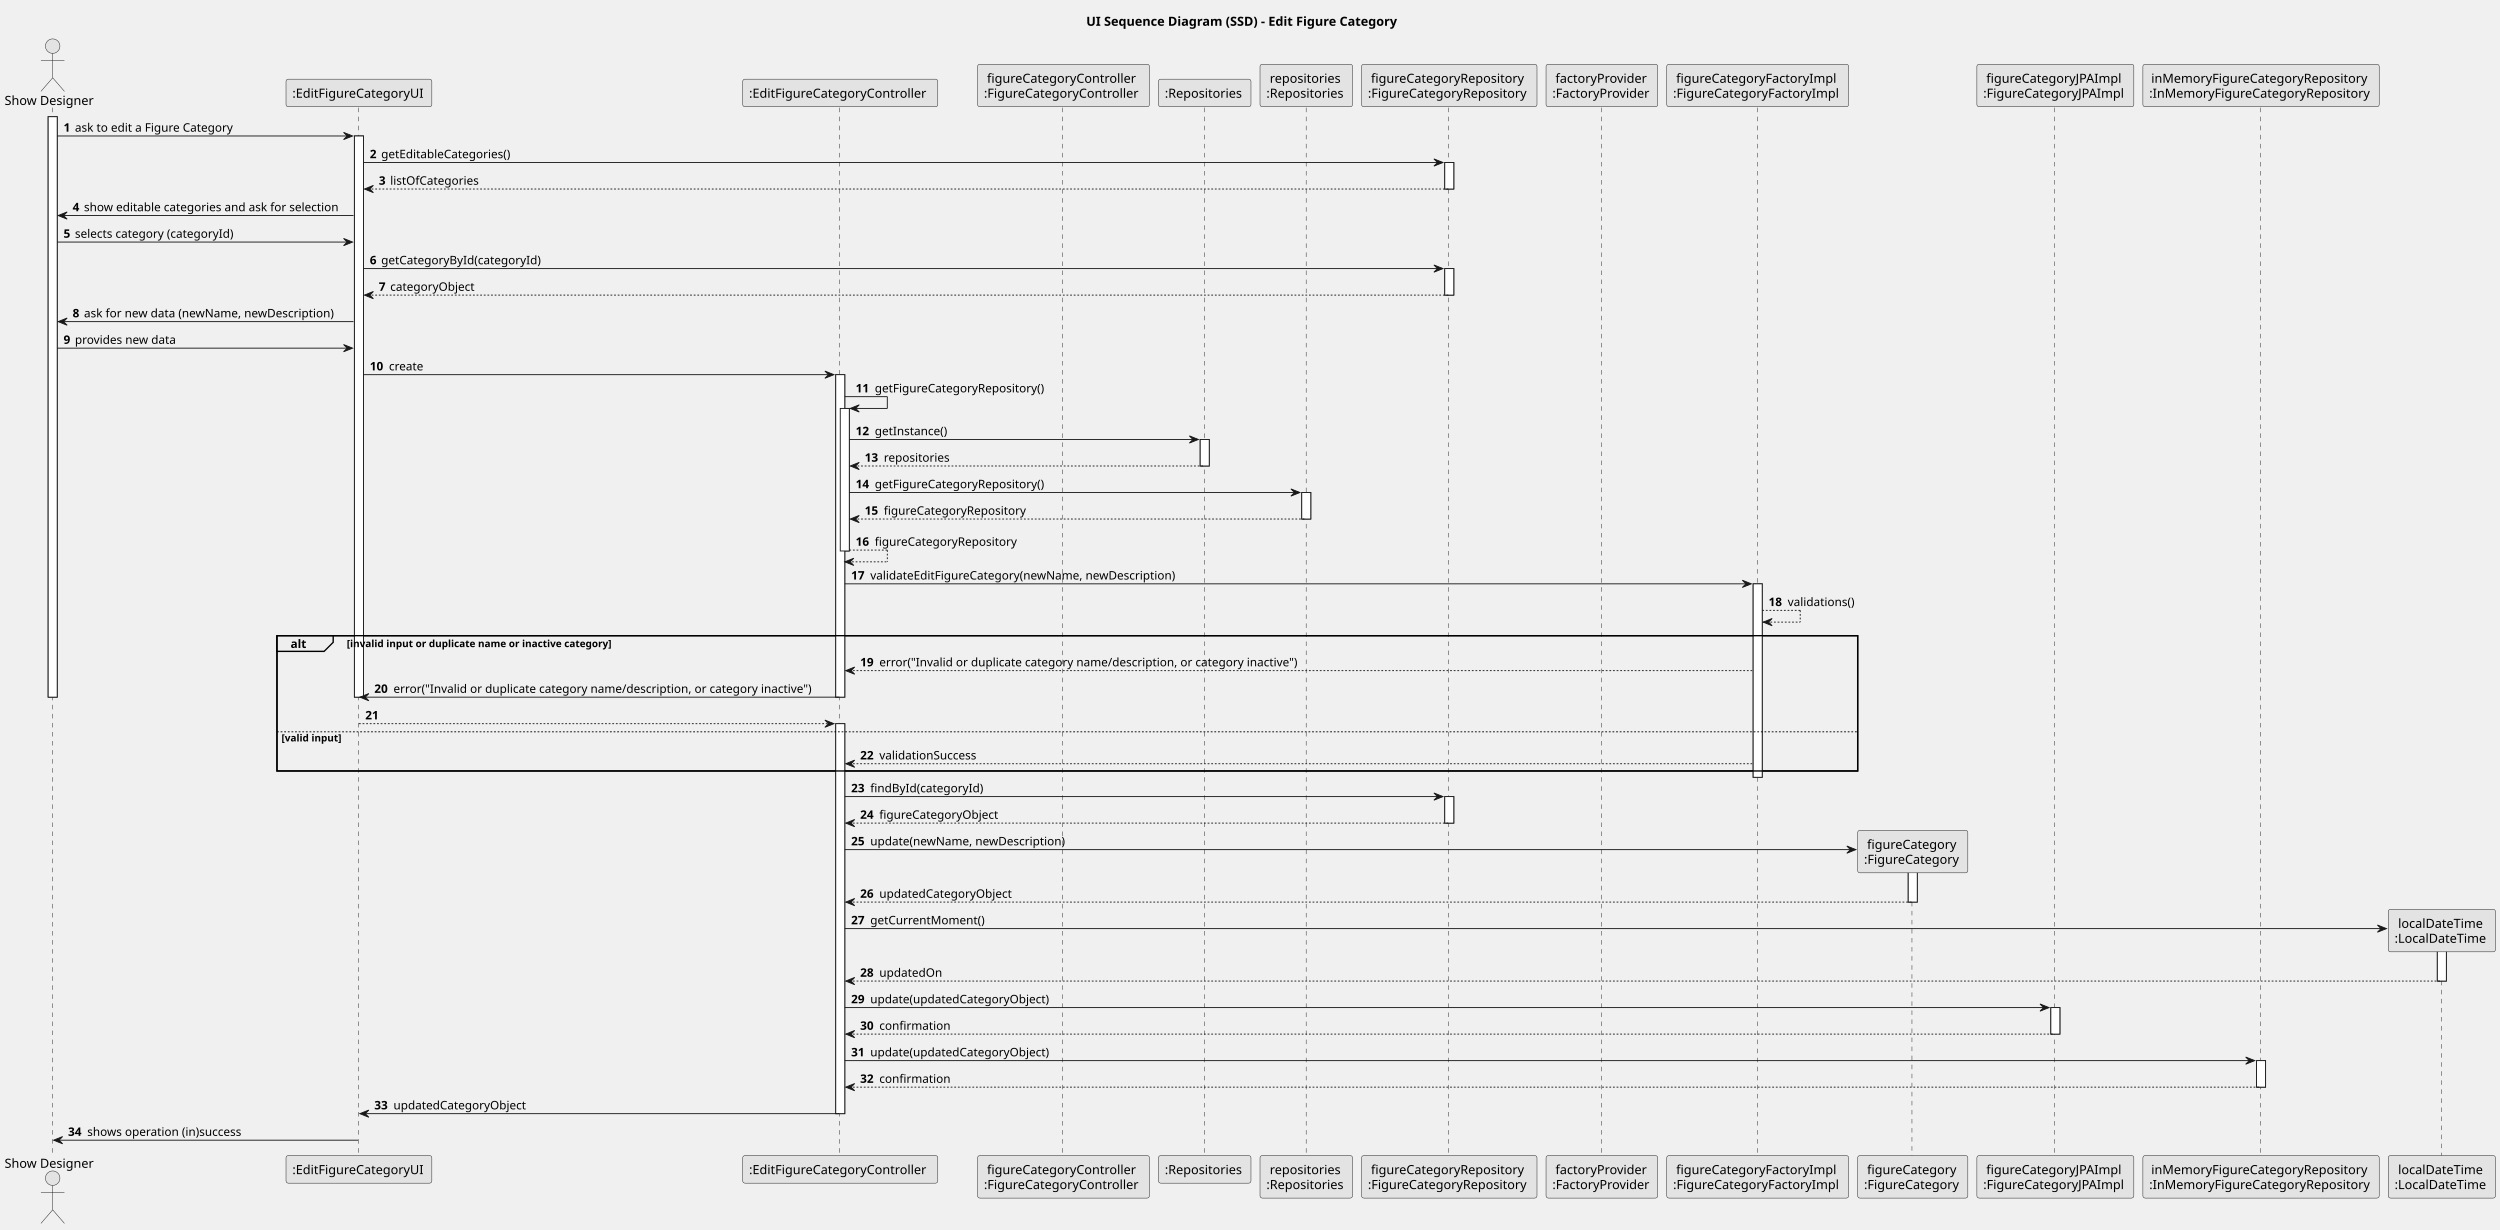
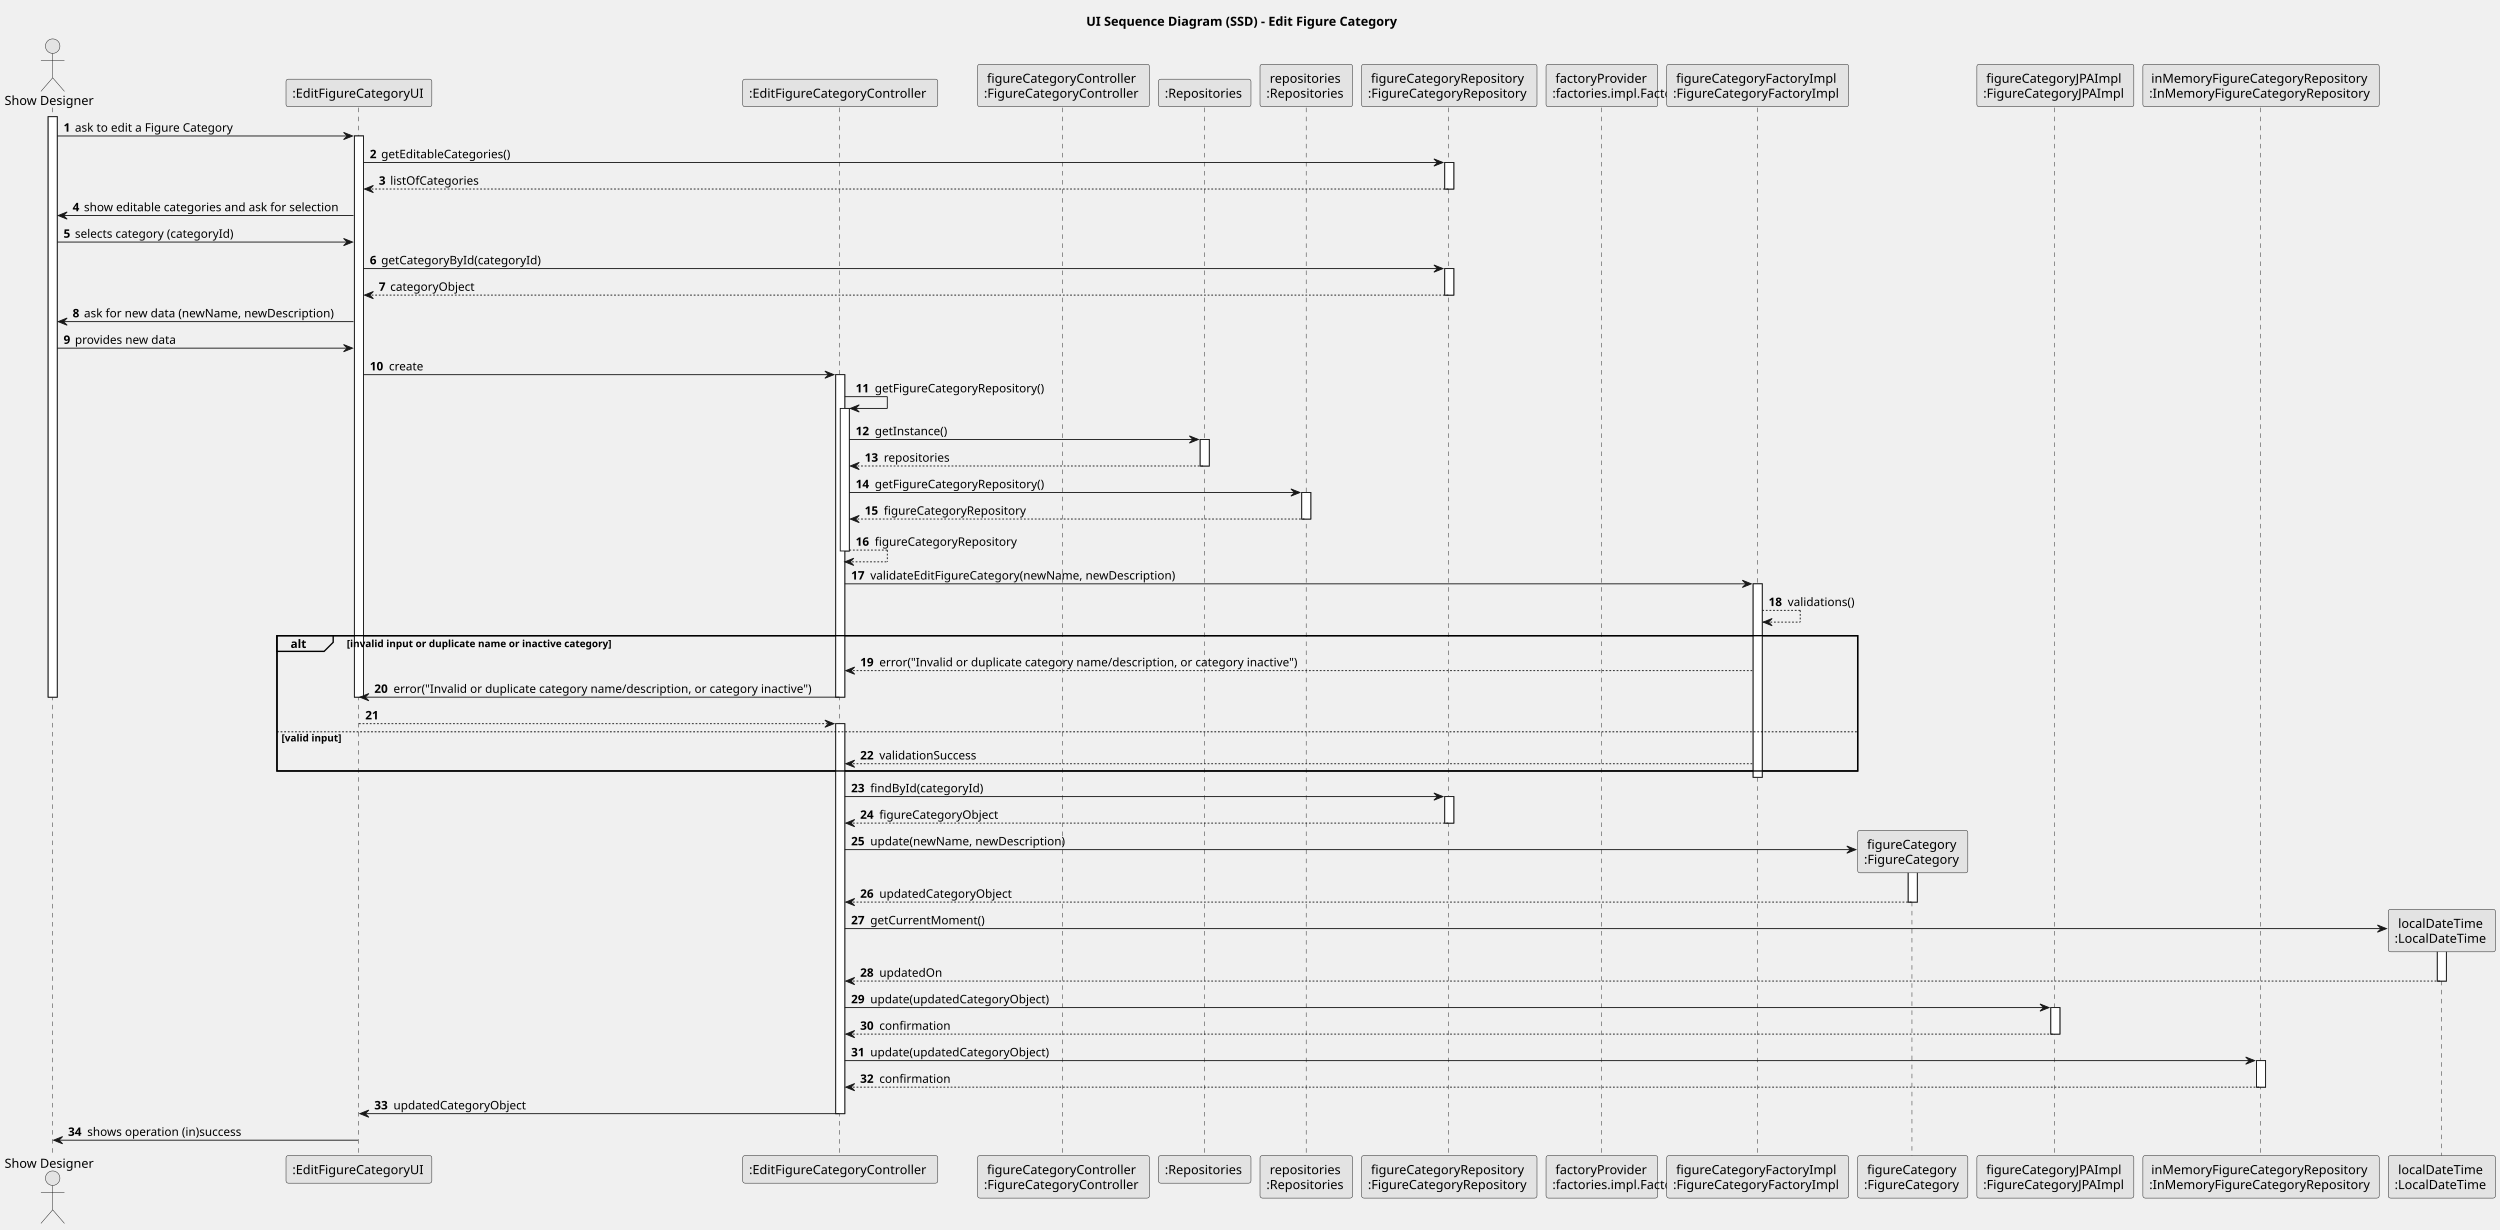
<svg xmlns="http://www.w3.org/2000/svg" contentStyleType="text/css" height="1359px" preserveAspectRatio="none" style="width:2763px;height:1359px;background:#FFFFFF;" version="1.1" viewBox="0 0 2763 1359" width="2763px" zoomAndPan="magnify">
  <defs />
  <g>
    <text fill="#000000" font-family="sans-serif" font-size="14" font-weight="bold" lengthAdjust="spacing" textLength="360.965" x="1200.498" y="28.535">UI Sequence Diagram (SSD) - Edit Figure Category</text>
    <rect fill="#FFFFFF" height="641.521" style="stroke:#181818;stroke-width:1.0;" width="10" x="53.23" y="128.977" />
    <rect fill="#FFFFFF" height="620.211" style="stroke:#181818;stroke-width:1.0;" width="10" x="391.69" y="150.287" />
    <rect fill="#FFFFFF" height="356.416" style="stroke:#181818;stroke-width:1.0;" width="10" x="923.652" y="414.082" />
    <rect fill="#FFFFFF" height="157.553" style="stroke:#181818;stroke-width:1.0;" width="10" x="928.652" y="451.393" />
    <rect fill="#FFFFFF" height="431.014" style="stroke:#181818;stroke-width:1.0;" width="10" x="923.652" y="799.809" />
    <rect fill="#FFFFFF" height="29.311" style="stroke:#181818;stroke-width:1.0;" width="10" x="1326.459" y="485.703" />
    <rect fill="#FFFFFF" height="29.311" style="stroke:#181818;stroke-width:1.0;" width="10" x="1438.684" y="544.324" />
    <rect fill="#FFFFFF" height="29.311" style="stroke:#181818;stroke-width:1.0;" width="10" x="1596.736" y="179.598" />
    <rect fill="#FFFFFF" height="29.311" style="stroke:#181818;stroke-width:1.0;" width="10" x="1596.736" y="296.84" />
    <rect fill="#FFFFFF" height="29.311" style="stroke:#181818;stroke-width:1.0;" width="10" x="1596.736" y="880.385" />
    <rect fill="#FFFFFF" height="213.818" style="stroke:#181818;stroke-width:1.0;" width="10" x="1937.595" y="645.256" />
    <rect fill="#FFFFFF" height="47.977" style="stroke:#181818;stroke-width:1.0;" width="10" x="2108.974" y="949.006" />
    <rect fill="#FFFFFF" height="29.311" style="stroke:#181818;stroke-width:1.0;" width="10" x="2266.586" y="1113.58" />
    <rect fill="#FFFFFF" height="29.311" style="stroke:#181818;stroke-width:1.0;" width="10" x="2493.907" y="1172.201" />
    <rect fill="#FFFFFF" height="47.977" style="stroke:#181818;stroke-width:1.0;" width="10" x="2693.727" y="1036.293" />
    <rect fill="none" height="149.508" style="stroke:#000000;stroke-width:1.5;" width="1746.992" x="306.105" y="702.566" />
    <line style="stroke:#181818;stroke-width:0.5;stroke-dasharray:5.0,5.0;" x1="58" x2="58" y1="118.977" y2="1278.133" />
    <line style="stroke:#181818;stroke-width:0.5;stroke-dasharray:5.0,5.0;" x1="396.105" x2="396.105" y1="118.977" y2="1278.133" />
    <line style="stroke:#181818;stroke-width:0.5;stroke-dasharray:5.0,5.0;" x1="927.853" x2="927.853" y1="118.977" y2="1278.133" />
    <line style="stroke:#181818;stroke-width:0.5;stroke-dasharray:5.0,5.0;" x1="1174.431" x2="1174.431" y1="118.977" y2="1278.133" />
    <line style="stroke:#181818;stroke-width:0.5;stroke-dasharray:5.0,5.0;" x1="1331.347" x2="1331.347" y1="118.977" y2="1278.133" />
    <line style="stroke:#181818;stroke-width:0.5;stroke-dasharray:5.0,5.0;" x1="1443.571" x2="1443.571" y1="118.977" y2="1278.133" />
    <line style="stroke:#181818;stroke-width:0.5;stroke-dasharray:5.0,5.0;" x1="1600.796" x2="1600.796" y1="118.977" y2="1278.133" />
    <line style="stroke:#181818;stroke-width:0.5;stroke-dasharray:5.0,5.0;" x1="1769.677" x2="1769.677" y1="118.977" y2="1278.133" />
    <line style="stroke:#181818;stroke-width:0.5;stroke-dasharray:5.0,5.0;" x1="1942.093" x2="1942.093" y1="118.977" y2="1278.133" />
    <line style="stroke:#181818;stroke-width:0.5;stroke-dasharray:5.0,5.0;" x1="2113.097" x2="2113.097" y1="956.684" y2="1278.133" />
    <line style="stroke:#181818;stroke-width:0.5;stroke-dasharray:5.0,5.0;" x1="2270.852" x2="2270.852" y1="118.977" y2="1278.133" />
    <line style="stroke:#181818;stroke-width:0.5;stroke-dasharray:5.0,5.0;" x1="2498.32" x2="2498.32" y1="118.977" y2="1278.133" />
    <line style="stroke:#181818;stroke-width:0.5;stroke-dasharray:5.0,5.0;" x1="2698.494" x2="2698.494" y1="1043.971" y2="1278.133" />
    <text fill="#000000" font-family="sans-serif" font-size="14" lengthAdjust="spacing" textLength="100.461" x="5" y="116.023">Show Designer</text>
    <ellipse cx="58.23" cy="50.988" fill="#E3E3E3" rx="8" ry="8" style="stroke:#181818;stroke-width:0.5;" />
    <path d="M58.23,58.988 L58.23,85.988 M45.23,66.988 L71.231,66.988 M58.23,85.988 L45.23,100.988 M58.23,85.988 L71.231,100.988 " fill="none" style="stroke:#181818;stroke-width:0.5;" />
    <text fill="#000000" font-family="sans-serif" font-size="14" lengthAdjust="spacing" textLength="100.461" x="5" y="1290.668">Show Designer</text>
    <ellipse cx="58.23" cy="1302.121" fill="#E3E3E3" rx="8" ry="8" style="stroke:#181818;stroke-width:0.5;" />
    <path d="M58.23,1310.121 L58.23,1337.121 M45.23,1318.121 L71.231,1318.121 M58.23,1337.121 L45.23,1352.121 M58.23,1337.121 L71.231,1352.121 " fill="none" style="stroke:#181818;stroke-width:0.5;" />
    <rect fill="#E3E3E3" height="30.488" rx="2.5" ry="2.5" style="stroke:#181818;stroke-width:0.5;" width="161.171" x="316.105" y="87.488" />
    <text fill="#000000" font-family="sans-serif" font-size="14" lengthAdjust="spacing" textLength="147.171" x="323.105" y="108.023">:EditFigureCategoryUI</text>
    <rect fill="#E3E3E3" height="30.488" rx="2.5" ry="2.5" style="stroke:#181818;stroke-width:0.5;" width="161.171" x="316.105" y="1277.133" />
    <text fill="#000000" font-family="sans-serif" font-size="14" lengthAdjust="spacing" textLength="147.171" x="323.105" y="1297.668">:EditFigureCategoryUI</text>
    <rect fill="#E3E3E3" height="30.488" rx="2.5" ry="2.5" style="stroke:#181818;stroke-width:0.5;" width="215.599" x="820.853" y="87.488" />
    <text fill="#000000" font-family="sans-serif" font-size="14" lengthAdjust="spacing" textLength="201.599" x="827.853" y="108.023">:EditFigureCategoryController</text>
    <rect fill="#E3E3E3" height="30.488" rx="2.5" ry="2.5" style="stroke:#181818;stroke-width:0.5;" width="215.599" x="820.853" y="1277.133" />
    <text fill="#000000" font-family="sans-serif" font-size="14" lengthAdjust="spacing" textLength="201.599" x="827.853" y="1297.668">:EditFigureCategoryController</text>
    <rect fill="#E3E3E3" height="46.977" rx="2.5" ry="2.5" style="stroke:#181818;stroke-width:0.5;" width="189.916" x="1080.431" y="71" />
    <text fill="#000000" font-family="sans-serif" font-size="14" lengthAdjust="spacing" textLength="169.128" x="1090.825" y="91.535">figureCategoryController</text>
    <text fill="#000000" font-family="sans-serif" font-size="14" lengthAdjust="spacing" textLength="175.916" x="1087.431" y="108.023">:FigureCategoryController</text>
    <rect fill="#E3E3E3" height="46.977" rx="2.5" ry="2.5" style="stroke:#181818;stroke-width:0.5;" width="189.916" x="1080.431" y="1277.133" />
    <text fill="#000000" font-family="sans-serif" font-size="14" lengthAdjust="spacing" textLength="169.128" x="1090.825" y="1297.668">figureCategoryController</text>
    <text fill="#000000" font-family="sans-serif" font-size="14" lengthAdjust="spacing" textLength="175.916" x="1087.431" y="1314.156">:FigureCategoryController</text>
    <rect fill="#E3E3E3" height="30.488" rx="2.5" ry="2.5" style="stroke:#181818;stroke-width:0.5;" width="102.225" x="1280.347" y="87.488" />
    <text fill="#000000" font-family="sans-serif" font-size="14" lengthAdjust="spacing" textLength="88.225" x="1287.347" y="108.023">:Repositories</text>
    <rect fill="#E3E3E3" height="30.488" rx="2.5" ry="2.5" style="stroke:#181818;stroke-width:0.5;" width="102.225" x="1280.347" y="1277.133" />
    <text fill="#000000" font-family="sans-serif" font-size="14" lengthAdjust="spacing" textLength="88.225" x="1287.347" y="1297.668">:Repositories</text>
    <rect fill="#E3E3E3" height="46.977" rx="2.5" ry="2.5" style="stroke:#181818;stroke-width:0.5;" width="102.225" x="1392.571" y="71" />
    <text fill="#000000" font-family="sans-serif" font-size="14" lengthAdjust="spacing" textLength="80.671" x="1403.348" y="91.535">repositories</text>
    <text fill="#000000" font-family="sans-serif" font-size="14" lengthAdjust="spacing" textLength="88.225" x="1399.571" y="108.023">:Repositories</text>
    <rect fill="#E3E3E3" height="46.977" rx="2.5" ry="2.5" style="stroke:#181818;stroke-width:0.5;" width="102.225" x="1392.571" y="1277.133" />
    <text fill="#000000" font-family="sans-serif" font-size="14" lengthAdjust="spacing" textLength="80.671" x="1403.348" y="1297.668">repositories</text>
    <text fill="#000000" font-family="sans-serif" font-size="14" lengthAdjust="spacing" textLength="88.225" x="1399.571" y="1314.156">:Repositories</text>
    <rect fill="#E3E3E3" height="46.977" rx="2.5" ry="2.5" style="stroke:#181818;stroke-width:0.5;" width="193.881" x="1504.796" y="71" />
    <text fill="#000000" font-family="sans-serif" font-size="14" lengthAdjust="spacing" textLength="173.093" x="1515.19" y="91.535">figureCategoryRepository</text>
    <text fill="#000000" font-family="sans-serif" font-size="14" lengthAdjust="spacing" textLength="179.881" x="1511.796" y="108.023">:FigureCategoryRepository</text>
    <rect fill="#E3E3E3" height="46.977" rx="2.5" ry="2.5" style="stroke:#181818;stroke-width:0.5;" width="193.881" x="1504.796" y="1277.133" />
    <text fill="#000000" font-family="sans-serif" font-size="14" lengthAdjust="spacing" textLength="173.093" x="1515.19" y="1297.668">figureCategoryRepository</text>
    <text fill="#000000" font-family="sans-serif" font-size="14" lengthAdjust="spacing" textLength="179.881" x="1511.796" y="1314.156">:FigureCategoryRepository</text>
    <rect fill="#E3E3E3" height="46.977" rx="2.5" ry="2.5" style="stroke:#181818;stroke-width:0.5;" width="123.416" x="1708.677" y="71" />
    <text fill="#000000" font-family="sans-serif" font-size="14" lengthAdjust="spacing" textLength="102.628" x="1719.071" y="91.535">factoryProvider</text>
-     <text fill="#000000" font-family="sans-serif" font-size="14" lengthAdjust="spacing" textLength="109.416" x="1715.677" y="108.023">:FactoryProvider</text>
+     <text fill="#000000" font-family="sans-serif" font-size="14" lengthAdjust="spacing" textLength="109.416" x="1715.677" y="108.023">:factories.impl.FactoryProvider</text>
    <rect fill="#E3E3E3" height="46.977" rx="2.5" ry="2.5" style="stroke:#181818;stroke-width:0.5;" width="123.416" x="1708.677" y="1277.133" />
    <text fill="#000000" font-family="sans-serif" font-size="14" lengthAdjust="spacing" textLength="102.628" x="1719.071" y="1297.668">factoryProvider</text>
-     <text fill="#000000" font-family="sans-serif" font-size="14" lengthAdjust="spacing" textLength="109.416" x="1715.677" y="1314.156">:FactoryProvider</text>
+     <text fill="#000000" font-family="sans-serif" font-size="14" lengthAdjust="spacing" textLength="109.416" x="1715.677" y="1314.156">:factories.impl.FactoryProvider</text>
    <rect fill="#E3E3E3" height="46.977" rx="2.5" ry="2.5" style="stroke:#181818;stroke-width:0.5;" width="201.004" x="1842.093" y="71" />
    <text fill="#000000" font-family="sans-serif" font-size="14" lengthAdjust="spacing" textLength="180.216" x="1852.487" y="91.535">figureCategoryFactoryImpl</text>
    <text fill="#000000" font-family="sans-serif" font-size="14" lengthAdjust="spacing" textLength="187.004" x="1849.093" y="108.023">:FigureCategoryFactoryImpl</text>
    <rect fill="#E3E3E3" height="46.977" rx="2.5" ry="2.5" style="stroke:#181818;stroke-width:0.5;" width="201.004" x="1842.093" y="1277.133" />
    <text fill="#000000" font-family="sans-serif" font-size="14" lengthAdjust="spacing" textLength="180.216" x="1852.487" y="1297.668">figureCategoryFactoryImpl</text>
    <text fill="#000000" font-family="sans-serif" font-size="14" lengthAdjust="spacing" textLength="187.004" x="1849.093" y="1314.156">:FigureCategoryFactoryImpl</text>
    <rect fill="#E3E3E3" height="46.977" rx="2.5" ry="2.5" style="stroke:#181818;stroke-width:0.5;" width="121.755" x="2053.097" y="1277.133" />
    <text fill="#000000" font-family="sans-serif" font-size="14" lengthAdjust="spacing" textLength="100.967" x="2063.491" y="1297.668">figureCategory</text>
    <text fill="#000000" font-family="sans-serif" font-size="14" lengthAdjust="spacing" textLength="107.755" x="2060.097" y="1314.156">:FigureCategory</text>
    <rect fill="#E3E3E3" height="46.977" rx="2.5" ry="2.5" style="stroke:#181818;stroke-width:0.5;" width="173.469" x="2184.852" y="71" />
    <text fill="#000000" font-family="sans-serif" font-size="14" lengthAdjust="spacing" textLength="152.681" x="2195.246" y="91.535">figureCategoryJPAImpl</text>
    <text fill="#000000" font-family="sans-serif" font-size="14" lengthAdjust="spacing" textLength="159.469" x="2191.852" y="108.023">:FigureCategoryJPAImpl</text>
    <rect fill="#E3E3E3" height="46.977" rx="2.5" ry="2.5" style="stroke:#181818;stroke-width:0.5;" width="173.469" x="2184.852" y="1277.133" />
    <text fill="#000000" font-family="sans-serif" font-size="14" lengthAdjust="spacing" textLength="152.681" x="2195.246" y="1297.668">figureCategoryJPAImpl</text>
    <text fill="#000000" font-family="sans-serif" font-size="14" lengthAdjust="spacing" textLength="159.469" x="2191.852" y="1314.156">:FigureCategoryJPAImpl</text>
    <rect fill="#E3E3E3" height="46.977" rx="2.5" ry="2.5" style="stroke:#181818;stroke-width:0.5;" width="261.174" x="2368.32" y="71" />
    <text fill="#000000" font-family="sans-serif" font-size="14" lengthAdjust="spacing" textLength="242.758" x="2377.528" y="91.535">inMemoryFigureCategoryRepository</text>
    <text fill="#000000" font-family="sans-serif" font-size="14" lengthAdjust="spacing" textLength="247.174" x="2375.32" y="108.023">:InMemoryFigureCategoryRepository</text>
    <rect fill="#E3E3E3" height="46.977" rx="2.5" ry="2.5" style="stroke:#181818;stroke-width:0.5;" width="261.174" x="2368.32" y="1277.133" />
    <text fill="#000000" font-family="sans-serif" font-size="14" lengthAdjust="spacing" textLength="242.758" x="2377.528" y="1297.668">inMemoryFigureCategoryRepository</text>
    <text fill="#000000" font-family="sans-serif" font-size="14" lengthAdjust="spacing" textLength="247.174" x="2375.32" y="1314.156">:InMemoryFigureCategoryRepository</text>
    <rect fill="#E3E3E3" height="46.977" rx="2.5" ry="2.5" style="stroke:#181818;stroke-width:0.5;" width="118.467" x="2639.494" y="1277.133" />
    <text fill="#000000" font-family="sans-serif" font-size="14" lengthAdjust="spacing" textLength="96.619" x="2650.418" y="1297.668">localDateTime</text>
    <text fill="#000000" font-family="sans-serif" font-size="14" lengthAdjust="spacing" textLength="104.467" x="2646.494" y="1314.156">:LocalDateTime</text>
    <rect fill="#FFFFFF" height="641.521" style="stroke:#181818;stroke-width:1.0;" width="10" x="53.23" y="128.977" />
    <rect fill="#FFFFFF" height="620.211" style="stroke:#181818;stroke-width:1.0;" width="10" x="391.69" y="150.287" />
    <rect fill="#FFFFFF" height="356.416" style="stroke:#181818;stroke-width:1.0;" width="10" x="923.652" y="414.082" />
    <rect fill="#FFFFFF" height="157.553" style="stroke:#181818;stroke-width:1.0;" width="10" x="928.652" y="451.393" />
    <rect fill="#FFFFFF" height="431.014" style="stroke:#181818;stroke-width:1.0;" width="10" x="923.652" y="799.809" />
    <rect fill="#FFFFFF" height="29.311" style="stroke:#181818;stroke-width:1.0;" width="10" x="1326.459" y="485.703" />
    <rect fill="#FFFFFF" height="29.311" style="stroke:#181818;stroke-width:1.0;" width="10" x="1438.684" y="544.324" />
    <rect fill="#FFFFFF" height="29.311" style="stroke:#181818;stroke-width:1.0;" width="10" x="1596.736" y="179.598" />
    <rect fill="#FFFFFF" height="29.311" style="stroke:#181818;stroke-width:1.0;" width="10" x="1596.736" y="296.84" />
    <rect fill="#FFFFFF" height="29.311" style="stroke:#181818;stroke-width:1.0;" width="10" x="1596.736" y="880.385" />
    <rect fill="#FFFFFF" height="213.818" style="stroke:#181818;stroke-width:1.0;" width="10" x="1937.595" y="645.256" />
    <rect fill="#FFFFFF" height="47.977" style="stroke:#181818;stroke-width:1.0;" width="10" x="2108.974" y="949.006" />
    <rect fill="#FFFFFF" height="29.311" style="stroke:#181818;stroke-width:1.0;" width="10" x="2266.586" y="1113.58" />
    <rect fill="#FFFFFF" height="29.311" style="stroke:#181818;stroke-width:1.0;" width="10" x="2493.907" y="1172.201" />
    <rect fill="#FFFFFF" height="47.977" style="stroke:#181818;stroke-width:1.0;" width="10" x="2693.727" y="1036.293" />
    <polygon fill="#181818" points="379.69,146.287,389.69,150.287,379.69,154.287,383.69,150.287" style="stroke:#181818;stroke-width:1.0;" />
    <line style="stroke:#181818;stroke-width:1.0;" x1="63.23" x2="385.69" y1="150.287" y2="150.287" />
    <text fill="#000000" font-family="sans-serif" font-size="13" font-weight="bold" lengthAdjust="spacing" textLength="8.576" x="70.231" y="145.545">1</text>
    <text fill="#000000" font-family="sans-serif" font-size="13" lengthAdjust="spacing" textLength="181.987" x="82.806" y="145.545">ask to edit a Figure Category</text>
    <polygon fill="#181818" points="1584.736,175.598,1594.736,179.598,1584.736,183.598,1588.736,179.598" style="stroke:#181818;stroke-width:1.0;" />
    <line style="stroke:#181818;stroke-width:1.0;" x1="401.69" x2="1590.736" y1="179.598" y2="179.598" />
    <text fill="#000000" font-family="sans-serif" font-size="13" font-weight="bold" lengthAdjust="spacing" textLength="8.576" x="408.69" y="174.856">2</text>
    <text fill="#000000" font-family="sans-serif" font-size="13" lengthAdjust="spacing" textLength="146.193" x="421.266" y="174.856">getEditableCategories()</text>
    <polygon fill="#181818" points="412.69,204.908,402.69,208.908,412.69,212.908,408.69,208.908" style="stroke:#181818;stroke-width:1.0;" />
    <line style="stroke:#181818;stroke-width:1.0;stroke-dasharray:2.0,2.0;" x1="406.69" x2="1600.736" y1="208.908" y2="208.908" />
    <text fill="#000000" font-family="sans-serif" font-size="13" font-weight="bold" lengthAdjust="spacing" textLength="8.576" x="418.69" y="204.166">3</text>
    <text fill="#000000" font-family="sans-serif" font-size="13" lengthAdjust="spacing" textLength="101.201" x="431.266" y="204.166">listOfCategories</text>
    <polygon fill="#181818" points="74.231,234.219,64.231,238.219,74.231,242.219,70.231,238.219" style="stroke:#181818;stroke-width:1.0;" />
    <line style="stroke:#181818;stroke-width:1.0;" x1="68.231" x2="390.69" y1="238.219" y2="238.219" />
    <text fill="#000000" font-family="sans-serif" font-size="13" font-weight="bold" lengthAdjust="spacing" textLength="8.576" x="80.231" y="233.477">4</text>
    <text fill="#000000" font-family="sans-serif" font-size="13" lengthAdjust="spacing" textLength="291.884" x="92.806" y="233.477">show editable categories and ask for selection</text>
    <polygon fill="#181818" points="379.69,263.529,389.69,267.529,379.69,271.529,383.69,267.529" style="stroke:#181818;stroke-width:1.0;" />
    <line style="stroke:#181818;stroke-width:1.0;" x1="63.23" x2="385.69" y1="267.529" y2="267.529" />
    <text fill="#000000" font-family="sans-serif" font-size="13" font-weight="bold" lengthAdjust="spacing" textLength="8.576" x="70.231" y="262.787">5</text>
    <text fill="#000000" font-family="sans-serif" font-size="13" lengthAdjust="spacing" textLength="179.918" x="82.806" y="262.787">selects category (categoryId)</text>
    <polygon fill="#181818" points="1584.736,292.84,1594.736,296.84,1584.736,300.84,1588.736,296.84" style="stroke:#181818;stroke-width:1.0;" />
    <line style="stroke:#181818;stroke-width:1.0;" x1="401.69" x2="1590.736" y1="296.84" y2="296.84" />
    <text fill="#000000" font-family="sans-serif" font-size="13" font-weight="bold" lengthAdjust="spacing" textLength="8.576" x="408.69" y="292.098">6</text>
    <text fill="#000000" font-family="sans-serif" font-size="13" lengthAdjust="spacing" textLength="177.417" x="421.266" y="292.098">getCategoryById(categoryId)</text>
    <polygon fill="#181818" points="412.69,322.15,402.69,326.15,412.69,330.15,408.69,326.15" style="stroke:#181818;stroke-width:1.0;" />
    <line style="stroke:#181818;stroke-width:1.0;stroke-dasharray:2.0,2.0;" x1="406.69" x2="1600.736" y1="326.15" y2="326.15" />
    <text fill="#000000" font-family="sans-serif" font-size="13" font-weight="bold" lengthAdjust="spacing" textLength="8.576" x="418.69" y="321.408">7</text>
    <text fill="#000000" font-family="sans-serif" font-size="13" lengthAdjust="spacing" textLength="95.145" x="431.266" y="321.408">categoryObject</text>
    <polygon fill="#181818" points="74.231,351.461,64.231,355.461,74.231,359.461,70.231,355.461" style="stroke:#181818;stroke-width:1.0;" />
    <line style="stroke:#181818;stroke-width:1.0;" x1="68.231" x2="390.69" y1="355.461" y2="355.461" />
    <text fill="#000000" font-family="sans-serif" font-size="13" font-weight="bold" lengthAdjust="spacing" textLength="8.576" x="80.231" y="350.719">8</text>
    <text fill="#000000" font-family="sans-serif" font-size="13" lengthAdjust="spacing" textLength="284.369" x="92.806" y="350.719">ask for new data (newName, newDescription)</text>
    <polygon fill="#181818" points="379.69,380.772,389.69,384.772,379.69,388.772,383.69,384.772" style="stroke:#181818;stroke-width:1.0;" />
    <line style="stroke:#181818;stroke-width:1.0;" x1="63.23" x2="385.69" y1="384.772" y2="384.772" />
    <text fill="#000000" font-family="sans-serif" font-size="13" font-weight="bold" lengthAdjust="spacing" textLength="8.576" x="70.231" y="380.029">9</text>
    <text fill="#000000" font-family="sans-serif" font-size="13" lengthAdjust="spacing" textLength="114.981" x="82.806" y="380.029">provides new data</text>
    <polygon fill="#181818" points="911.652,410.082,921.652,414.082,911.652,418.082,915.652,414.082" style="stroke:#181818;stroke-width:1.0;" />
    <line style="stroke:#181818;stroke-width:1.0;" x1="401.69" x2="917.652" y1="414.082" y2="414.082" />
    <text fill="#000000" font-family="sans-serif" font-size="13" font-weight="bold" lengthAdjust="spacing" textLength="17.151" x="408.69" y="409.34">10</text>
    <text fill="#000000" font-family="sans-serif" font-size="13" lengthAdjust="spacing" textLength="38.505" x="429.842" y="409.34">create</text>
    <line style="stroke:#181818;stroke-width:1.0;" x1="933.652" x2="980.652" y1="438.393" y2="438.393" />
    <line style="stroke:#181818;stroke-width:1.0;" x1="980.652" x2="980.652" y1="438.393" y2="451.393" />
    <line style="stroke:#181818;stroke-width:1.0;" x1="939.652" x2="980.652" y1="451.393" y2="451.393" />
    <polygon fill="#181818" points="949.652,447.393,939.652,451.393,949.652,455.393,945.652,451.393" style="stroke:#181818;stroke-width:1.0;" />
    <text fill="#000000" font-family="sans-serif" font-size="13" font-weight="bold" lengthAdjust="spacing" textLength="17.151" x="945.652" y="433.65">11</text>
    <text fill="#000000" font-family="sans-serif" font-size="13" lengthAdjust="spacing" textLength="191.585" x="966.804" y="433.65">getFigureCategoryRepository()</text>
    <polygon fill="#181818" points="1314.459,481.703,1324.459,485.703,1314.459,489.703,1318.459,485.703" style="stroke:#181818;stroke-width:1.0;" />
    <line style="stroke:#181818;stroke-width:1.0;" x1="938.652" x2="1320.459" y1="485.703" y2="485.703" />
    <text fill="#000000" font-family="sans-serif" font-size="13" font-weight="bold" lengthAdjust="spacing" textLength="17.151" x="945.652" y="480.961">12</text>
    <text fill="#000000" font-family="sans-serif" font-size="13" lengthAdjust="spacing" textLength="81.117" x="966.804" y="480.961">getInstance()</text>
    <polygon fill="#181818" points="949.652,511.014,939.652,515.014,949.652,519.014,945.652,515.014" style="stroke:#181818;stroke-width:1.0;" />
    <line style="stroke:#181818;stroke-width:1.0;stroke-dasharray:2.0,2.0;" x1="943.652" x2="1330.459" y1="515.014" y2="515.014" />
    <text fill="#000000" font-family="sans-serif" font-size="13" font-weight="bold" lengthAdjust="spacing" textLength="17.151" x="955.652" y="510.272">13</text>
    <text fill="#000000" font-family="sans-serif" font-size="13" lengthAdjust="spacing" textLength="74.909" x="976.804" y="510.272">repositories</text>
    <polygon fill="#181818" points="1426.684,540.324,1436.684,544.324,1426.684,548.324,1430.684,544.324" style="stroke:#181818;stroke-width:1.0;" />
    <line style="stroke:#181818;stroke-width:1.0;" x1="938.652" x2="1432.684" y1="544.324" y2="544.324" />
    <text fill="#000000" font-family="sans-serif" font-size="13" font-weight="bold" lengthAdjust="spacing" textLength="17.151" x="945.652" y="539.582">14</text>
    <text fill="#000000" font-family="sans-serif" font-size="13" lengthAdjust="spacing" textLength="191.585" x="966.804" y="539.582">getFigureCategoryRepository()</text>
    <polygon fill="#181818" points="949.652,569.635,939.652,573.635,949.652,577.635,945.652,573.635" style="stroke:#181818;stroke-width:1.0;" />
    <line style="stroke:#181818;stroke-width:1.0;stroke-dasharray:2.0,2.0;" x1="943.652" x2="1442.684" y1="573.635" y2="573.635" />
    <text fill="#000000" font-family="sans-serif" font-size="13" font-weight="bold" lengthAdjust="spacing" textLength="17.151" x="955.652" y="568.893">15</text>
    <text fill="#000000" font-family="sans-serif" font-size="13" lengthAdjust="spacing" textLength="160.729" x="976.804" y="568.893">figureCategoryRepository</text>
    <line style="stroke:#181818;stroke-width:1.0;stroke-dasharray:2.0,2.0;" x1="938.652" x2="980.652" y1="607.945" y2="607.945" />
    <line style="stroke:#181818;stroke-width:1.0;stroke-dasharray:2.0,2.0;" x1="980.652" x2="980.652" y1="607.945" y2="620.945" />
    <line style="stroke:#181818;stroke-width:1.0;stroke-dasharray:2.0,2.0;" x1="933.652" x2="980.652" y1="620.945" y2="620.945" />
    <polygon fill="#181818" points="943.652,616.945,933.652,620.945,943.652,624.945,939.652,620.945" style="stroke:#181818;stroke-width:1.0;" />
    <text fill="#000000" font-family="sans-serif" font-size="13" font-weight="bold" lengthAdjust="spacing" textLength="17.151" x="945.652" y="603.203">16</text>
    <text fill="#000000" font-family="sans-serif" font-size="13" lengthAdjust="spacing" textLength="160.729" x="966.804" y="603.203">figureCategoryRepository</text>
    <polygon fill="#181818" points="1925.595,641.256,1935.595,645.256,1925.595,649.256,1929.595,645.256" style="stroke:#181818;stroke-width:1.0;" />
    <line style="stroke:#181818;stroke-width:1.0;" x1="933.652" x2="1931.595" y1="645.256" y2="645.256" />
    <text fill="#000000" font-family="sans-serif" font-size="13" font-weight="bold" lengthAdjust="spacing" textLength="17.151" x="940.652" y="640.514">17</text>
    <text fill="#000000" font-family="sans-serif" font-size="13" lengthAdjust="spacing" textLength="344.379" x="961.804" y="640.514">validateEditFigureCategory(newName, newDescription)</text>
    <line style="stroke:#181818;stroke-width:1.0;stroke-dasharray:2.0,2.0;" x1="1947.595" x2="1989.595" y1="674.566" y2="674.566" />
    <line style="stroke:#181818;stroke-width:1.0;stroke-dasharray:2.0,2.0;" x1="1989.595" x2="1989.595" y1="674.566" y2="687.566" />
    <line style="stroke:#181818;stroke-width:1.0;stroke-dasharray:2.0,2.0;" x1="1948.595" x2="1989.595" y1="687.566" y2="687.566" />
    <polygon fill="#181818" points="1958.595,683.566,1948.595,687.566,1958.595,691.566,1954.595,687.566" style="stroke:#181818;stroke-width:1.0;" />
    <text fill="#000000" font-family="sans-serif" font-size="13" font-weight="bold" lengthAdjust="spacing" textLength="17.151" x="1954.595" y="669.824">18</text>
    <text fill="#000000" font-family="sans-serif" font-size="13" lengthAdjust="spacing" textLength="76.54" x="1975.746" y="669.824">validations()</text>
    <path d="M306.105,702.566 L368.244,702.566 L368.244,709.877 L358.244,719.877 L306.105,719.877 L306.105,702.566 " fill="#EEEEEE" style="stroke:#000000;stroke-width:1.5;" />
    <rect fill="none" height="149.508" style="stroke:#000000;stroke-width:1.5;" width="1746.992" x="306.105" y="702.566" />
    <text fill="#000000" font-family="sans-serif" font-size="13" font-weight="bold" lengthAdjust="spacing" textLength="17.139" x="321.105" y="716.135">alt</text>
    <text fill="#000000" font-family="sans-serif" font-size="11" font-weight="bold" lengthAdjust="spacing" textLength="301.625" x="383.244" y="715.201">[invalid input or duplicate name or inactive category]</text>
    <polygon fill="#181818" points="944.652,737.188,934.652,741.188,944.652,745.188,940.652,741.188" style="stroke:#181818;stroke-width:1.0;" />
    <line style="stroke:#181818;stroke-width:1.0;stroke-dasharray:2.0,2.0;" x1="938.652" x2="1936.595" y1="741.188" y2="741.188" />
    <text fill="#000000" font-family="sans-serif" font-size="13" font-weight="bold" lengthAdjust="spacing" textLength="17.151" x="950.652" y="736.445">19</text>
    <text fill="#000000" font-family="sans-serif" font-size="13" lengthAdjust="spacing" textLength="476.81" x="971.804" y="736.445">error("Invalid or duplicate category name/description, or category inactive")</text>
    <polygon fill="#181818" points="407.69,766.498,397.69,770.498,407.69,774.498,403.69,770.498" style="stroke:#181818;stroke-width:1.0;" />
    <line style="stroke:#181818;stroke-width:1.0;" x1="401.69" x2="927.652" y1="770.498" y2="770.498" />
    <text fill="#000000" font-family="sans-serif" font-size="13" font-weight="bold" lengthAdjust="spacing" textLength="17.151" x="413.69" y="765.756">20</text>
    <text fill="#000000" font-family="sans-serif" font-size="13" lengthAdjust="spacing" textLength="476.81" x="434.842" y="765.756">error("Invalid or duplicate category name/description, or category inactive")</text>
    <polygon fill="#181818" points="911.652,795.809,921.652,799.809,911.652,803.809,915.652,799.809" style="stroke:#181818;stroke-width:1.0;" />
    <line style="stroke:#181818;stroke-width:1.0;stroke-dasharray:2.0,2.0;" x1="396.69" x2="917.652" y1="799.809" y2="799.809" />
    <text fill="#000000" font-family="sans-serif" font-size="13" font-weight="bold" lengthAdjust="spacing" textLength="17.151" x="403.69" y="795.066">21</text>
    <text fill="#000000" font-family="sans-serif" font-size="13" lengthAdjust="spacing" textLength="4.113" x="424.842" y="795.066"> </text>
    <line style="stroke:#000000;stroke-width:1.0;stroke-dasharray:2.0,2.0;" x1="306.105" x2="2053.097" y1="808.809" y2="808.809" />
    <text fill="#000000" font-family="sans-serif" font-size="11" font-weight="bold" lengthAdjust="spacing" textLength="68.986" x="311.105" y="819.443">[valid input]</text>
    <polygon fill="#181818" points="944.652,840.074,934.652,844.074,944.652,848.074,940.652,844.074" style="stroke:#181818;stroke-width:1.0;" />
    <line style="stroke:#181818;stroke-width:1.0;stroke-dasharray:2.0,2.0;" x1="938.652" x2="1936.595" y1="844.074" y2="844.074" />
    <text fill="#000000" font-family="sans-serif" font-size="13" font-weight="bold" lengthAdjust="spacing" textLength="17.151" x="950.652" y="839.332">22</text>
    <text fill="#000000" font-family="sans-serif" font-size="13" lengthAdjust="spacing" textLength="110.341" x="971.804" y="839.332">validationSuccess</text>
    <polygon fill="#181818" points="1584.736,876.385,1594.736,880.385,1584.736,884.385,1588.736,880.385" style="stroke:#181818;stroke-width:1.0;" />
    <line style="stroke:#181818;stroke-width:1.0;" x1="933.652" x2="1590.736" y1="880.385" y2="880.385" />
    <text fill="#000000" font-family="sans-serif" font-size="13" font-weight="bold" lengthAdjust="spacing" textLength="17.151" x="940.652" y="875.643">23</text>
    <text fill="#000000" font-family="sans-serif" font-size="13" lengthAdjust="spacing" textLength="125.512" x="961.804" y="875.643">findById(categoryId)</text>
    <polygon fill="#181818" points="944.652,905.695,934.652,909.695,944.652,913.695,940.652,909.695" style="stroke:#181818;stroke-width:1.0;" />
    <line style="stroke:#181818;stroke-width:1.0;stroke-dasharray:2.0,2.0;" x1="938.652" x2="1600.736" y1="909.695" y2="909.695" />
    <text fill="#000000" font-family="sans-serif" font-size="13" font-weight="bold" lengthAdjust="spacing" textLength="17.151" x="950.652" y="904.953">24</text>
    <text fill="#000000" font-family="sans-serif" font-size="13" lengthAdjust="spacing" textLength="134.754" x="971.804" y="904.953">figureCategoryObject</text>
    <polygon fill="#181818" points="2041.097,935.006,2051.097,939.006,2041.097,943.006,2045.097,939.006" style="stroke:#181818;stroke-width:1.0;" />
    <line style="stroke:#181818;stroke-width:1.0;" x1="933.652" x2="2047.097" y1="939.006" y2="939.006" />
    <text fill="#000000" font-family="sans-serif" font-size="13" font-weight="bold" lengthAdjust="spacing" textLength="17.151" x="940.652" y="934.264">25</text>
    <text fill="#000000" font-family="sans-serif" font-size="13" lengthAdjust="spacing" textLength="219.413" x="961.804" y="934.264">update(newName, newDescription)</text>
    <rect fill="#E3E3E3" height="46.977" rx="2.5" ry="2.5" style="stroke:#181818;stroke-width:0.5;" width="121.755" x="2053.097" y="917.695" />
    <text fill="#000000" font-family="sans-serif" font-size="14" lengthAdjust="spacing" textLength="100.967" x="2063.491" y="938.231">figureCategory</text>
    <text fill="#000000" font-family="sans-serif" font-size="14" lengthAdjust="spacing" textLength="107.755" x="2060.097" y="954.719">:FigureCategory</text>
    <polygon fill="#181818" points="944.652,992.982,934.652,996.982,944.652,1000.982,940.652,996.982" style="stroke:#181818;stroke-width:1.0;" />
    <line style="stroke:#181818;stroke-width:1.0;stroke-dasharray:2.0,2.0;" x1="938.652" x2="2112.974" y1="996.982" y2="996.982" />
    <text fill="#000000" font-family="sans-serif" font-size="13" font-weight="bold" lengthAdjust="spacing" textLength="17.151" x="950.652" y="992.24">26</text>
    <text fill="#000000" font-family="sans-serif" font-size="13" lengthAdjust="spacing" textLength="149.379" x="971.804" y="992.24">updatedCategoryObject</text>
    <polygon fill="#181818" points="2627.494,1022.293,2637.494,1026.293,2627.494,1030.293,2631.494,1026.293" style="stroke:#181818;stroke-width:1.0;" />
    <line style="stroke:#181818;stroke-width:1.0;" x1="933.652" x2="2633.494" y1="1026.293" y2="1026.293" />
    <text fill="#000000" font-family="sans-serif" font-size="13" font-weight="bold" lengthAdjust="spacing" textLength="17.151" x="940.652" y="1021.551">27</text>
    <text fill="#000000" font-family="sans-serif" font-size="13" lengthAdjust="spacing" textLength="128.032" x="961.804" y="1021.551">getCurrentMoment()</text>
    <rect fill="#E3E3E3" height="46.977" rx="2.5" ry="2.5" style="stroke:#181818;stroke-width:0.5;" width="118.467" x="2639.494" y="1004.982" />
    <text fill="#000000" font-family="sans-serif" font-size="14" lengthAdjust="spacing" textLength="96.619" x="2650.418" y="1025.518">localDateTime</text>
    <text fill="#000000" font-family="sans-serif" font-size="14" lengthAdjust="spacing" textLength="104.467" x="2646.494" y="1042.006">:LocalDateTime</text>
    <polygon fill="#181818" points="944.652,1080.27,934.652,1084.27,944.652,1088.27,940.652,1084.27" style="stroke:#181818;stroke-width:1.0;" />
    <line style="stroke:#181818;stroke-width:1.0;stroke-dasharray:2.0,2.0;" x1="938.652" x2="2697.727" y1="1084.27" y2="1084.27" />
    <text fill="#000000" font-family="sans-serif" font-size="13" font-weight="bold" lengthAdjust="spacing" textLength="17.151" x="950.652" y="1079.527">28</text>
    <text fill="#000000" font-family="sans-serif" font-size="13" lengthAdjust="spacing" textLength="70.065" x="971.804" y="1079.527">updatedOn</text>
    <polygon fill="#181818" points="2254.586,1109.58,2264.586,1113.58,2254.586,1117.58,2258.586,1113.58" style="stroke:#181818;stroke-width:1.0;" />
    <line style="stroke:#181818;stroke-width:1.0;" x1="933.652" x2="2260.586" y1="1113.58" y2="1113.58" />
    <text fill="#000000" font-family="sans-serif" font-size="13" font-weight="bold" lengthAdjust="spacing" textLength="17.151" x="940.652" y="1108.838">29</text>
    <text fill="#000000" font-family="sans-serif" font-size="13" lengthAdjust="spacing" textLength="201.551" x="961.804" y="1108.838">update(updatedCategoryObject)</text>
    <polygon fill="#181818" points="944.652,1138.891,934.652,1142.891,944.652,1146.891,940.652,1142.891" style="stroke:#181818;stroke-width:1.0;" />
    <line style="stroke:#181818;stroke-width:1.0;stroke-dasharray:2.0,2.0;" x1="938.652" x2="2270.586" y1="1142.891" y2="1142.891" />
    <text fill="#000000" font-family="sans-serif" font-size="13" font-weight="bold" lengthAdjust="spacing" textLength="17.151" x="950.652" y="1138.148">30</text>
    <text fill="#000000" font-family="sans-serif" font-size="13" lengthAdjust="spacing" textLength="80.558" x="971.804" y="1138.148">confirmation</text>
    <polygon fill="#181818" points="2481.907,1168.201,2491.907,1172.201,2481.907,1176.201,2485.907,1172.201" style="stroke:#181818;stroke-width:1.0;" />
    <line style="stroke:#181818;stroke-width:1.0;" x1="933.652" x2="2487.907" y1="1172.201" y2="1172.201" />
    <text fill="#000000" font-family="sans-serif" font-size="13" font-weight="bold" lengthAdjust="spacing" textLength="17.151" x="940.652" y="1167.459">31</text>
    <text fill="#000000" font-family="sans-serif" font-size="13" lengthAdjust="spacing" textLength="201.551" x="961.804" y="1167.459">update(updatedCategoryObject)</text>
    <polygon fill="#181818" points="944.652,1197.512,934.652,1201.512,944.652,1205.512,940.652,1201.512" style="stroke:#181818;stroke-width:1.0;" />
    <line style="stroke:#181818;stroke-width:1.0;stroke-dasharray:2.0,2.0;" x1="938.652" x2="2497.907" y1="1201.512" y2="1201.512" />
    <text fill="#000000" font-family="sans-serif" font-size="13" font-weight="bold" lengthAdjust="spacing" textLength="17.151" x="950.652" y="1196.77">32</text>
    <text fill="#000000" font-family="sans-serif" font-size="13" lengthAdjust="spacing" textLength="80.558" x="971.804" y="1196.77">confirmation</text>
    <polygon fill="#181818" points="407.69,1226.822,397.69,1230.822,407.69,1234.822,403.69,1230.822" style="stroke:#181818;stroke-width:1.0;" />
    <line style="stroke:#181818;stroke-width:1.0;" x1="401.69" x2="927.652" y1="1230.822" y2="1230.822" />
    <text fill="#000000" font-family="sans-serif" font-size="13" font-weight="bold" lengthAdjust="spacing" textLength="17.151" x="413.69" y="1226.08">33</text>
    <text fill="#000000" font-family="sans-serif" font-size="13" lengthAdjust="spacing" textLength="149.379" x="434.842" y="1226.08">updatedCategoryObject</text>
    <polygon fill="#181818" points="69.231,1256.133,59.23,1260.133,69.231,1264.133,65.231,1260.133" style="stroke:#181818;stroke-width:1.0;" />
    <line style="stroke:#181818;stroke-width:1.0;" x1="63.23" x2="395.69" y1="1260.133" y2="1260.133" />
    <text fill="#000000" font-family="sans-serif" font-size="13" font-weight="bold" lengthAdjust="spacing" textLength="17.151" x="75.231" y="1255.391">34</text>
    <text fill="#000000" font-family="sans-serif" font-size="13" lengthAdjust="spacing" textLength="176.922" x="96.382" y="1255.391">shows operation (in)success</text>
  </g>
</svg>
